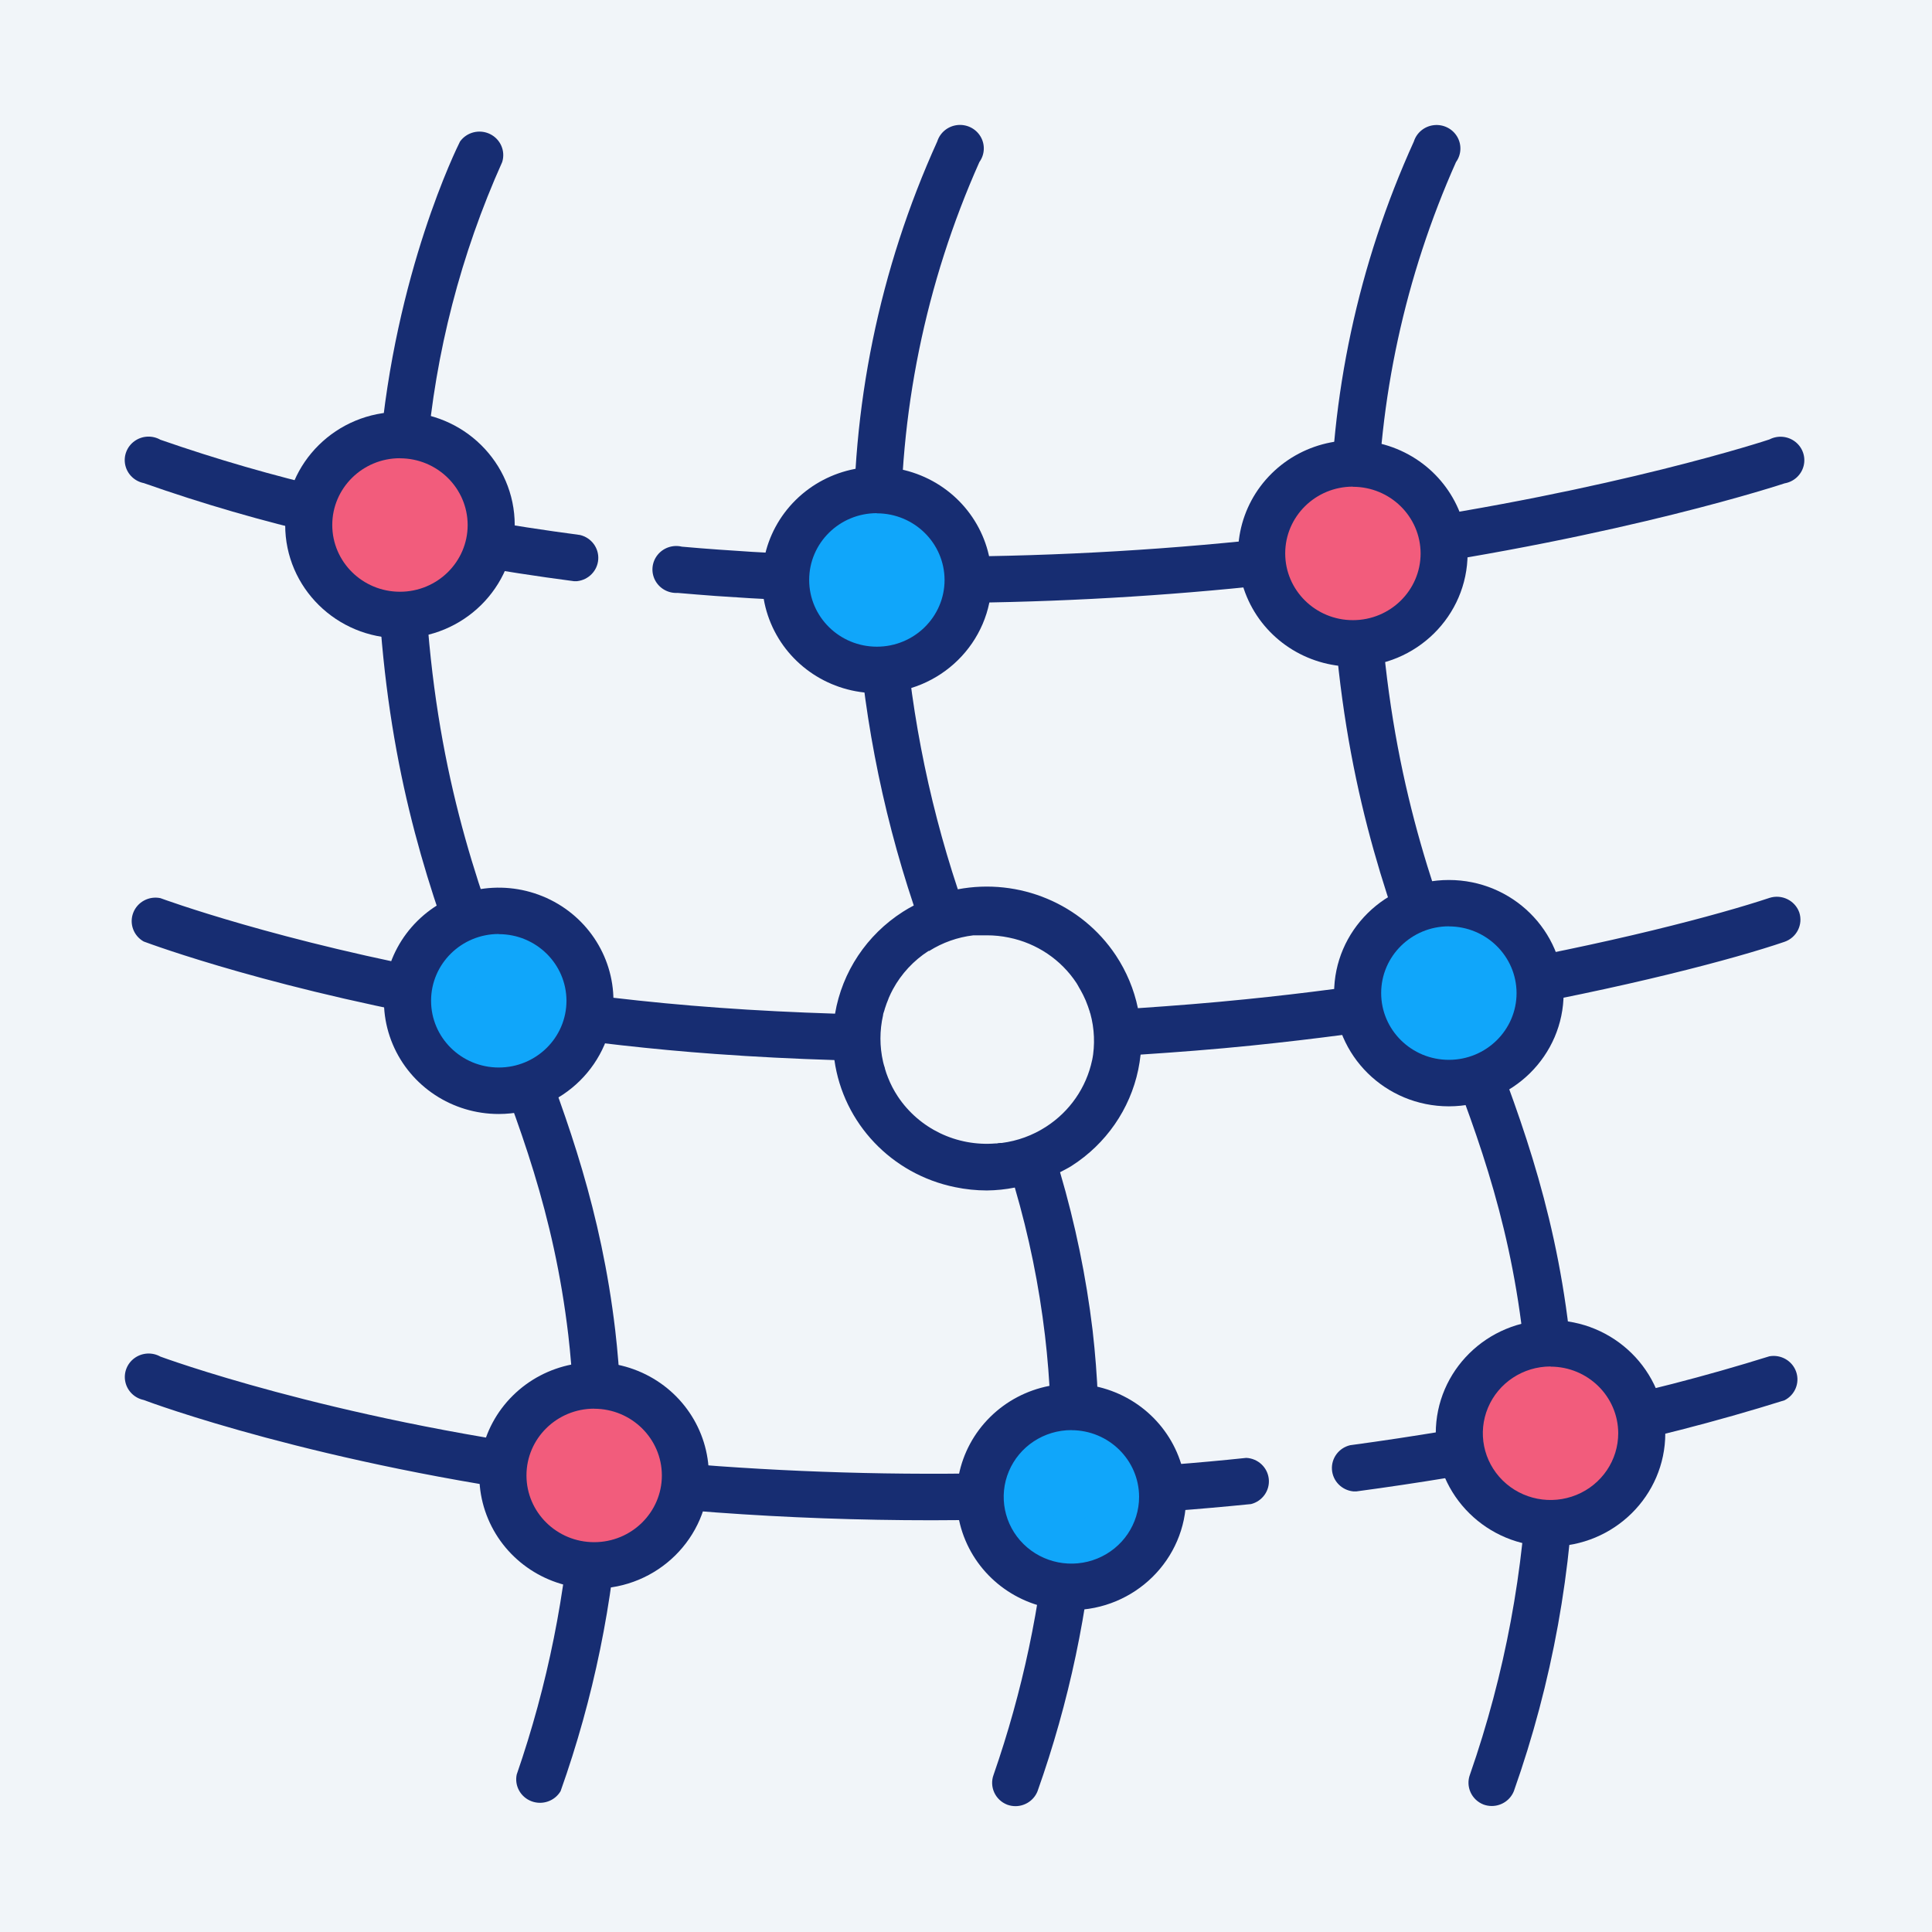
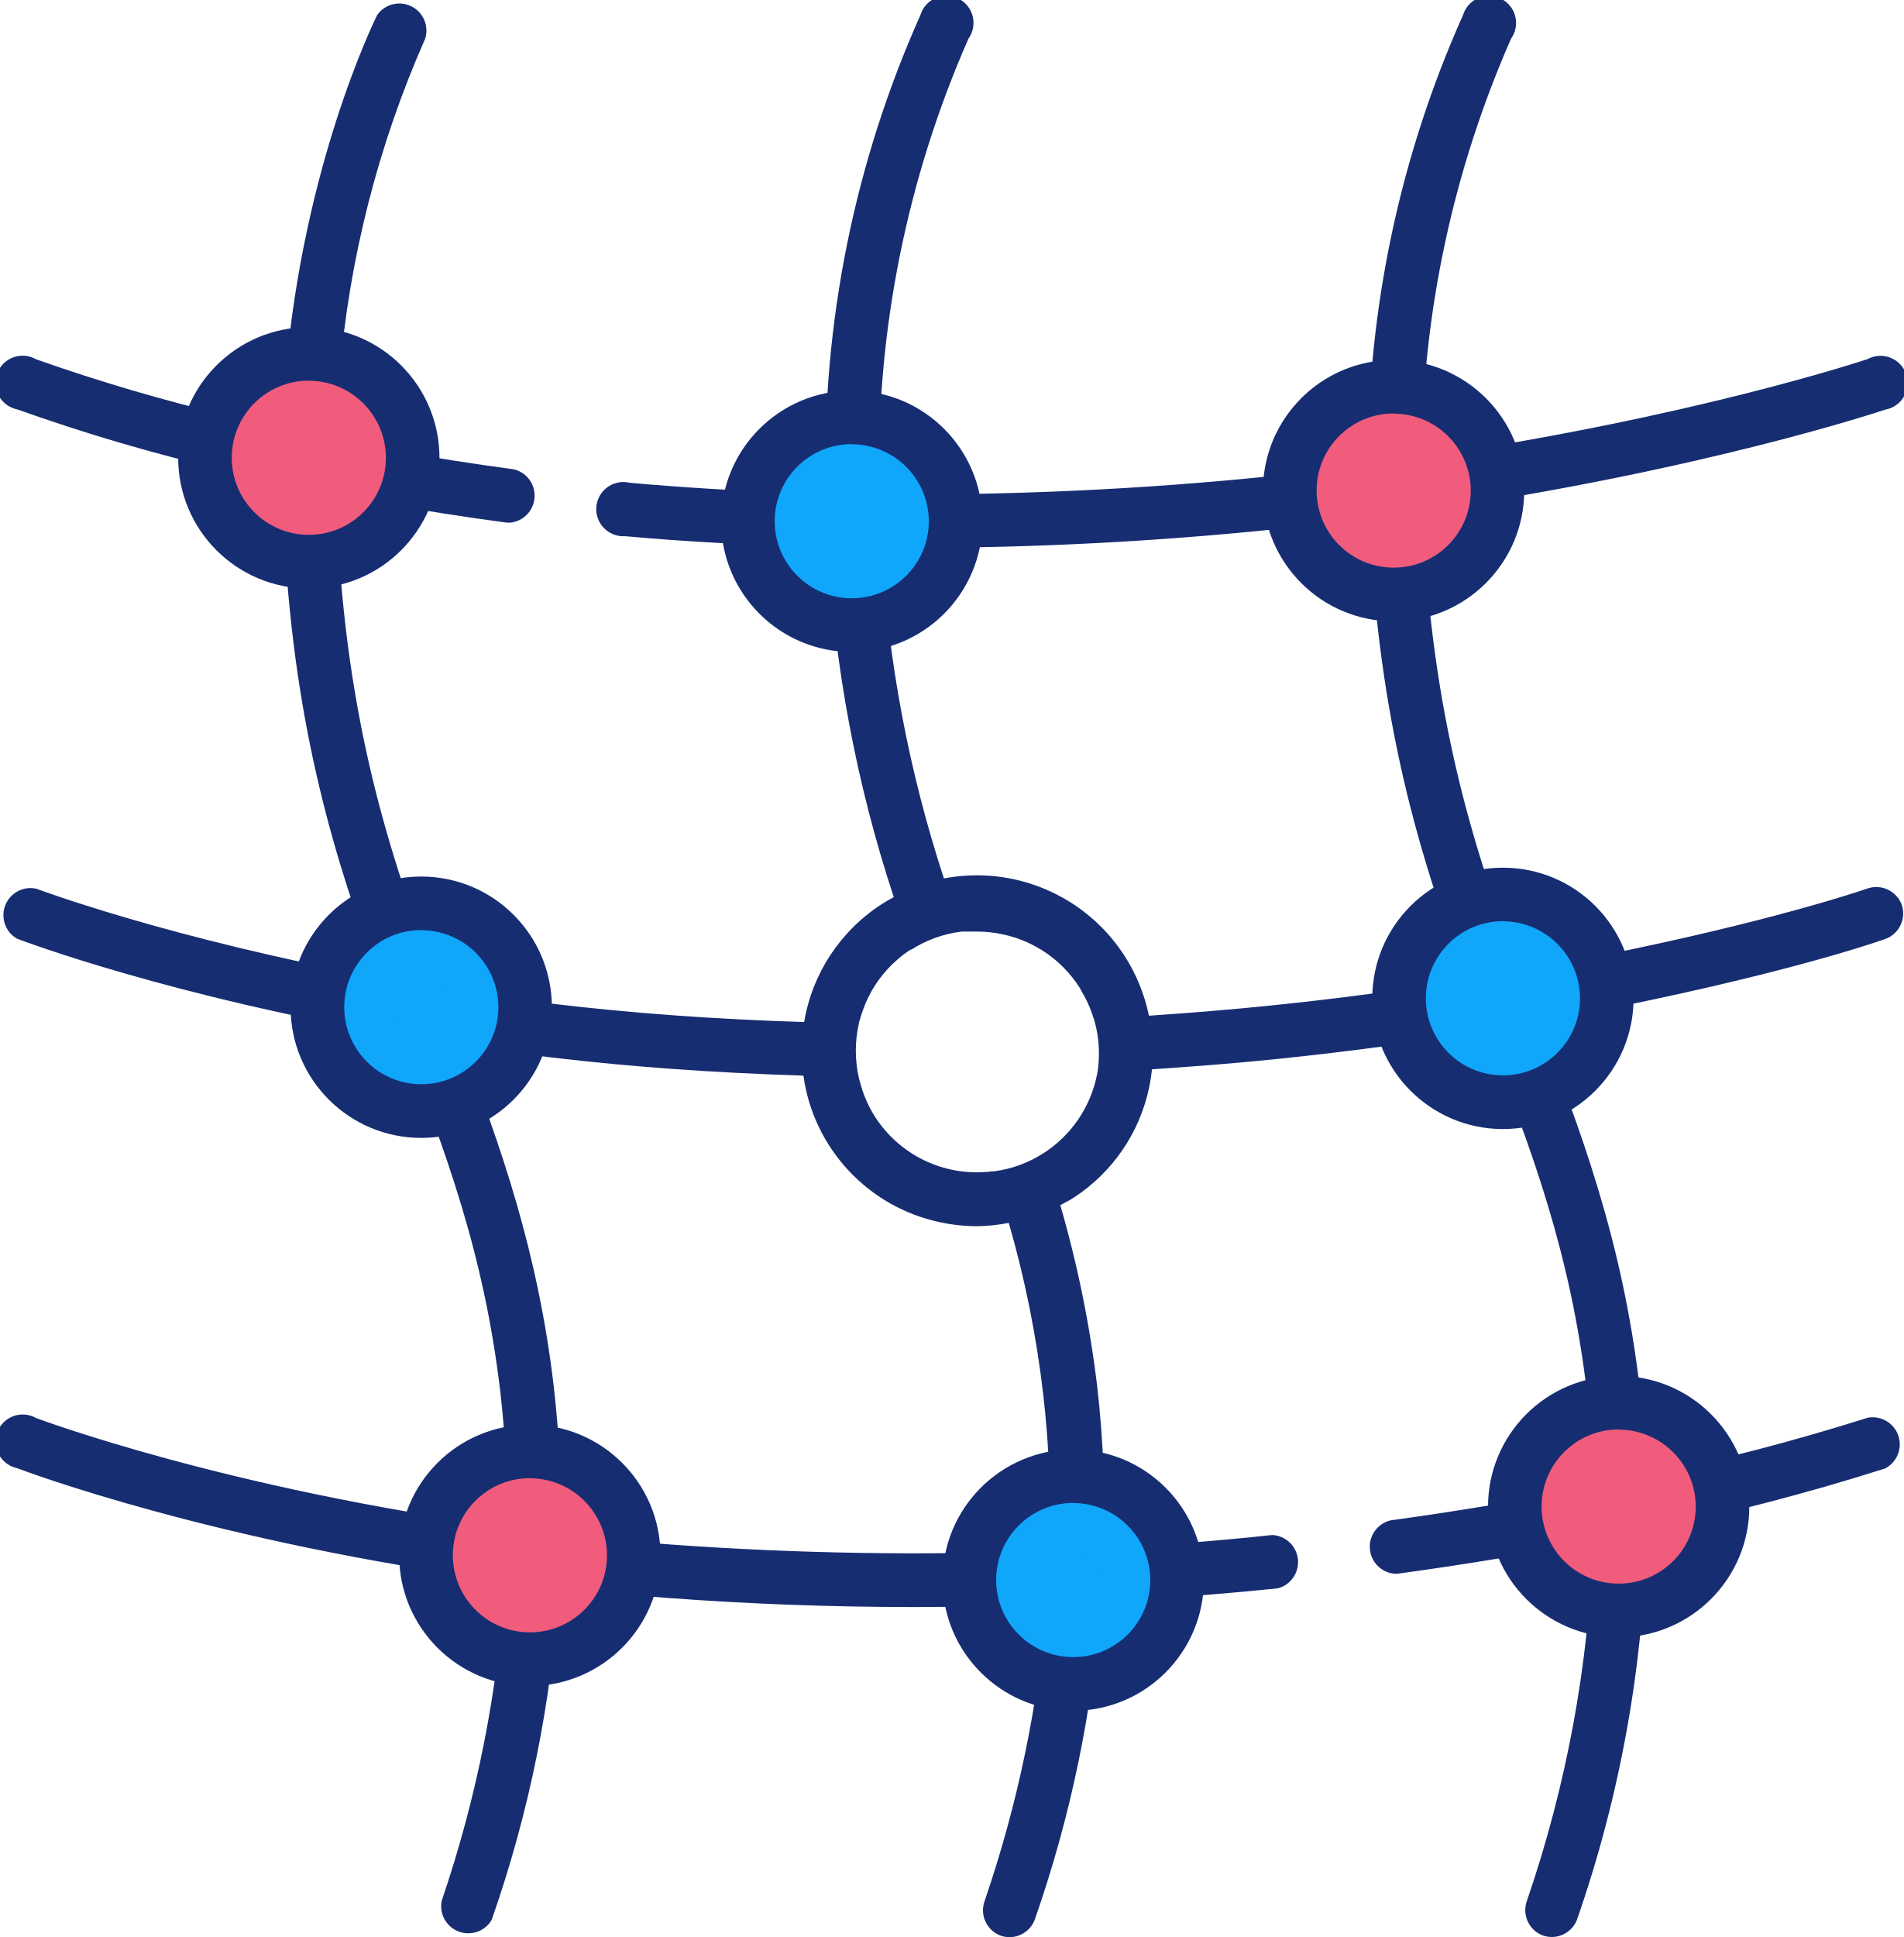
- <svg xmlns="http://www.w3.org/2000/svg" width="512px" height="512px" viewBox="0 0 512 512" version="1.1">
-   <g id="Page-1" stroke="none" stroke-width="1" fill="none" fill-rule="evenodd">
-     <g id="Group">
-       <rect id="Rectangle" fill="#F1F5F9" x="0" y="0" width="512" height="512" />
-       <g id="logo" transform="translate(32, 32)" fill-rule="nonzero">
-         <path d="M73.994,86.8 C76.434,86.801 78.856,87.23 81.145,88.065 C83.392,61.445 90.132,35.382 101.084,10.951 C102.007,8.03 100.641,4.881 97.861,3.523 C95.081,2.165 91.712,3.002 89.915,5.496 C89.095,7.114 72.669,40.361 68.651,87.505 C70.392,87.037 72.189,86.8 73.994,86.8 Z" id="Path" fill="#172D72" />
-         <path d="M94.648,107.147 C94.643,110.855 93.61,114.491 91.661,117.662 C100.579,119.218 110.065,120.711 120.077,122.018 L120.918,122.018 C123.97,121.695 126.344,119.252 126.541,116.231 C126.739,113.21 124.702,110.487 121.717,109.781 C112.168,108.516 103.145,107.105 94.564,105.633 C94.648,106.151 94.648,106.649 94.648,107.147 Z" id="Path" fill="#172D72" />
-         <path d="M6.121,96.03 C21.655,101.496 37.49,106.094 53.55,109.801 C53.433,108.921 53.37,108.035 53.36,107.147 C53.353,103.827 54.176,100.557 55.758,97.627 C40.45,94.069 25.348,89.7 10.516,84.539 C8.351,83.308 5.652,83.453 3.635,84.91 C1.618,86.367 0.664,88.861 1.202,91.269 C1.741,93.676 3.67,95.544 6.121,96.03 Z" id="Path" fill="#172D72" />
-         <path d="M444.824,209.793 C443.681,206.609 440.171,204.906 436.916,205.956 C423.854,210.311 394.492,218.213 355.813,224.892 C345.107,196.83 335.159,166.05 333.287,119.425 C398.657,110.092 440.449,96.258 440.933,96.092 C443.388,95.673 445.364,93.869 445.975,91.487 C446.586,89.104 445.718,86.59 443.76,85.071 C441.802,83.551 439.12,83.31 436.916,84.456 C436.453,84.622 396.238,97.896 333.013,107.043 C333.253,73.947 340.346,41.248 353.857,10.951 C355.3,8.947 355.412,6.292 354.141,4.177 C352.871,2.062 350.456,0.883 347.98,1.168 C345.504,1.453 343.431,3.149 342.688,5.496 C327.948,37.968 320.397,73.167 320.541,108.744 C313.32,109.684 305.853,110.548 298.141,111.336 C267.781,114.406 237.27,115.791 206.753,115.484 C206.753,114.634 206.753,113.825 206.753,112.954 C206.135,77.864 213.231,43.058 227.555,10.93 C228.998,8.926 229.109,6.272 227.839,4.157 C226.568,2.041 224.154,0.862 221.678,1.148 C219.202,1.433 217.128,3.129 216.386,5.476 C201.02,39.371 193.477,76.208 194.302,113.327 L194.302,115.401 C182.292,115.09 170.345,114.53 158.546,113.659 C155.265,113.431 151.962,113.161 148.702,112.871 C146.293,112.294 143.764,113.162 142.239,115.09 C140.714,117.017 140.474,119.647 141.628,121.812 C142.781,123.976 145.113,125.274 147.588,125.129 C150.911,125.419 154.297,125.689 157.641,125.938 C169.967,126.809 182.376,127.397 194.869,127.701 C196.333,155.007 201.475,181.999 210.16,207.967 C209.172,208.486 208.204,209.025 207.279,209.627 C197.707,215.741 191.182,225.54 189.296,236.631 C178.948,236.299 168.663,235.801 158.441,235.055 C139.048,233.665 120.939,231.425 104.512,228.833 C93.786,201.081 83.479,171.256 80.829,126.353 C76.819,127.781 72.452,127.919 68.357,126.747 C70.839,169.95 80.135,199.547 90.273,226.406 C41.75,217.55 10.979,206.184 10.516,206.018 C7.475,205.381 4.417,207.025 3.31,209.89 C2.204,212.755 3.378,215.988 6.078,217.508 C7.971,218.213 41.94,230.803 95.447,239.846 L95.847,240.904 C105.585,265.793 114.776,289.396 118.604,321.793 C119.783,331.981 120.275,342.236 120.077,352.489 C54.685,343.84 11.063,327.704 10.516,327.517 C8.355,326.3 5.671,326.45 3.662,327.899 C1.654,329.348 0.697,331.826 1.219,334.226 C1.741,336.625 3.644,338.498 6.078,339.007 C8.182,339.816 52.351,356.139 119.656,364.954 C118.075,389.93 113.124,414.587 104.933,438.273 C104.303,441.26 105.962,444.258 108.852,445.35 C111.741,446.442 115.008,445.307 116.564,442.67 C125.297,418.097 130.556,392.456 132.192,366.468 C140.394,367.381 148.899,368.162 157.704,368.812 C176.592,370.195 195.676,370.886 214.956,370.886 C225.178,370.886 235.442,370.637 245.727,370.243 C243.811,393.436 238.972,416.302 231.319,438.314 C230.13,441.486 231.727,445.014 234.916,446.258 C235.629,446.521 236.384,446.652 237.146,446.652 C239.713,446.626 242.009,445.067 242.951,442.711 C251.312,419.162 256.488,394.629 258.347,369.745 C272.046,369.026 285.781,367.975 299.55,366.593 C302.567,365.819 304.56,362.989 304.239,359.931 C303.918,356.873 301.381,354.504 298.267,354.356 C285.171,355.738 272.088,356.748 259.02,357.384 C259.444,345.072 258.952,332.747 257.547,320.507 C255.84,306.346 252.955,292.347 248.924,278.652 C249.955,278.092 251.027,277.594 252.016,276.951 C261.105,271.133 267.452,261.968 269.641,251.502 C269.915,250.175 270.125,248.827 270.272,247.479 C280.032,246.836 289.791,246.089 299.55,245.093 C316.629,243.351 332.866,241.153 347.926,238.747 C348.22,239.473 348.515,240.199 348.788,240.945 C358.526,265.834 367.718,289.437 371.546,321.834 C372.408,329.073 372.85,336.228 372.997,343.197 C359.094,345.935 343.256,348.631 325.799,350.996 C322.813,351.706 320.78,354.433 320.982,357.455 C321.185,360.477 323.565,362.916 326.619,363.233 C326.906,363.253 327.195,363.253 327.482,363.233 C344.308,360.972 359.473,358.421 372.934,355.828 C371.999,383.911 366.817,411.699 357.559,438.273 C356.367,441.439 357.954,444.964 361.134,446.216 C361.847,446.479 362.603,446.613 363.364,446.61 C365.939,446.593 368.245,445.033 369.19,442.67 C379.355,413.921 384.815,383.76 385.364,353.319 C404.124,349.555 422.666,344.805 440.912,339.09 C443.696,337.682 445.012,334.474 444.005,331.552 C442.998,328.631 439.972,326.878 436.895,327.434 C419.924,332.733 402.69,337.17 385.259,340.729 C385.049,334.113 384.586,327.351 383.787,320.465 C379.769,286.492 369.884,261.105 360.314,236.59 C398.657,229.828 427.808,222.071 440.912,217.591 C444.149,216.472 445.886,213.009 444.824,209.793 L444.824,209.793 Z M246.358,357.944 C217.063,359.094 187.725,358.63 158.483,356.554 C149.565,355.911 140.941,355.081 132.591,354.127 C132.852,342.885 132.332,331.638 131.035,320.465 C127.312,289.022 118.562,264.942 109.707,242.086 C124.43,244.16 140.5,246.089 157.578,247.313 C168.095,248.08 178.611,248.599 189.128,248.93 C191.489,265.703 204.301,279.193 221.118,282.613 C223.885,283.187 226.704,283.479 229.532,283.484 C232.018,283.458 234.497,283.201 236.935,282.717 C240.686,295.538 243.359,308.642 244.928,321.896 C246.343,333.858 246.821,345.91 246.358,357.944 Z M257.421,248.246 C257.421,248.495 257.421,248.723 257.421,248.951 C255.89,256.214 251.484,262.574 245.18,266.622 L245.18,266.622 L245.18,266.622 L245.18,266.622 C241.657,268.895 237.66,270.356 233.486,270.895 L233.486,270.895 C233.065,270.895 232.623,270.895 232.203,271.019 L231.866,271.019 C221.559,271.886 211.601,267.108 205.933,258.575 C204.886,256.997 204.012,255.315 203.325,253.556 C203.018,252.795 202.751,252.02 202.525,251.233 C202.525,250.963 202.357,250.673 202.294,250.403 C202.231,250.133 202.084,249.719 202.021,249.366 L202.021,249.366 C201.095,245.31 201.095,241.102 202.021,237.046 L202.021,237.046 C202.021,236.61 202.273,236.175 202.378,235.739 C202.483,235.304 202.546,235.138 202.652,234.847 C202.845,234.228 203.069,233.619 203.325,233.022 L203.556,232.4 C203.893,231.633 204.25,230.865 204.65,230.139 C206.878,226.045 210.11,222.565 214.051,220.018 L214.241,220.018 L214.241,220.018 C217.78,217.785 221.785,216.367 225.956,215.87 L225.956,215.87 L226.818,215.87 L227.87,215.87 C228.417,215.87 228.964,215.87 229.511,215.87 C231.483,215.864 233.45,216.066 235.379,216.471 C242.75,217.966 249.206,222.314 253.299,228.542 C253.551,228.895 253.719,229.31 253.951,229.683 C254.182,230.056 254.687,230.969 255.023,231.633 L255.718,233.126 C256.138,234.142 256.517,235.2 256.832,236.216 C256.832,236.341 256.832,236.444 256.937,236.548 L256.937,236.548 C258.054,240.606 258.226,244.86 257.442,248.993 L257.421,248.246 Z M298.141,232.815 C288.613,233.79 279.064,234.536 269.557,235.179 C268.521,230.191 266.537,225.441 263.71,221.179 C254.634,207.52 238.099,200.608 221.834,203.674 C213.68,179.112 208.801,153.608 207.321,127.804 L214.83,127.804 C243.084,127.797 271.319,126.357 299.424,123.49 C306.799,122.744 313.951,121.921 320.877,121.022 C322.875,167.647 332.635,198.738 343.298,226.904 C329.185,229.185 314.042,231.218 298.141,232.815 L298.141,232.815 Z" id="Shape" fill="#172D72" />
-         <ellipse id="Oval" fill="#F25C7C" cx="326.304" cy="114.696" rx="20.633" ry="20.347" />
-         <ellipse id="Oval" fill="#F25C7C" cx="326.304" cy="114.696" rx="6.878" ry="6.782" />
-         <ellipse id="Oval" fill="#10A6FA" cx="99.927" cy="233.25" rx="20.633" ry="20.347" />
-         <ellipse id="Oval" fill="#10A6FA" cx="99.927" cy="233.25" rx="6.878" ry="6.782" />
-         <ellipse id="Oval" fill="#10A6FA" cx="200.149" cy="121.727" rx="20.633" ry="20.347" />
-         <path d="M351.733,210.85 C343.375,210.842 335.836,215.801 332.634,223.414 C329.431,231.027 331.197,239.792 337.107,245.62 C343.017,251.447 351.905,253.189 359.625,250.031 C367.345,246.873 372.374,239.439 372.366,231.197 C372.354,219.965 363.123,210.862 351.733,210.85 Z" id="Path" fill="#10A6FA" />
-         <ellipse id="Oval" fill="#F25C7C" cx="73.762" cy="107.147" rx="20.633" ry="20.347" />
-         <ellipse id="Oval" fill="#F25C7C" cx="73.762" cy="107.147" rx="6.878" ry="6.782" />
-         <ellipse id="Oval" fill="#F25C7C" cx="125.209" cy="359.022" rx="20.633" ry="20.347" />
-         <ellipse id="Oval" fill="#F25C7C" cx="125.209" cy="359.022" rx="6.878" ry="6.782" />
-         <ellipse id="Oval" fill="#F25C7C" cx="378.676" cy="347.843" rx="20.633" ry="20.347" />
-         <ellipse id="Oval" fill="#10A6FA" cx="251.7" cy="364.705" rx="20.633" ry="20.347" />
-         <ellipse id="Oval" fill="#10A6FA" cx="251.7" cy="364.705" rx="6.878" ry="6.782" />
-         <path d="M100.18,263.221 C87.875,263.229 76.777,255.925 72.064,244.716 C67.351,233.508 69.952,220.603 78.653,212.023 C87.354,203.443 100.44,200.878 111.807,205.525 C123.174,210.173 130.581,221.116 130.572,233.25 C130.549,249.793 116.955,263.198 100.18,263.221 L100.18,263.221 Z M100.18,215.517 C90.271,215.517 82.238,223.438 82.238,233.209 C82.238,242.98 90.271,250.901 100.18,250.901 C110.088,250.901 118.121,242.98 118.121,233.209 C118.097,223.454 110.072,215.558 100.18,215.559 L100.18,215.517 Z" id="Shape" fill="#172D72" />
-         <path d="M73.994,137.138 C57.197,137.138 43.58,123.71 43.58,107.147 C43.58,90.583 57.197,77.156 73.994,77.156 C90.791,77.156 104.407,90.583 104.407,107.147 C104.396,123.706 90.786,137.126 73.994,137.138 Z M73.994,89.434 C64.085,89.434 56.053,97.355 56.053,107.126 C56.053,116.897 64.085,124.818 73.994,124.818 C83.902,124.818 91.935,116.897 91.935,107.126 C91.911,97.368 83.889,89.466 73.994,89.455 L73.994,89.434 Z" id="Shape" fill="#172D72" />
-         <path d="M200.38,151.698 C188.077,151.698 176.986,144.388 172.28,133.179 C167.573,121.97 170.179,109.068 178.882,100.492 C187.585,91.917 200.669,89.356 212.033,94.004 C223.398,98.653 230.802,109.595 230.794,121.727 C230.782,138.283 217.169,151.698 200.38,151.698 L200.38,151.698 Z M200.38,103.994 C190.472,103.994 182.439,111.915 182.439,121.686 C182.439,131.457 190.472,139.378 200.38,139.378 C210.289,139.378 218.321,131.457 218.321,121.686 C218.286,111.936 210.267,104.047 200.38,104.036 L200.38,103.994 Z" id="Shape" fill="#172D72" />
-         <path d="M326.535,144.667 C314.23,144.675 303.133,137.371 298.42,126.162 C293.707,114.953 296.308,102.049 305.009,93.469 C313.709,84.889 326.796,82.324 338.163,86.971 C349.529,91.619 356.936,102.562 356.928,114.696 C356.905,131.239 343.311,144.644 326.535,144.667 Z M326.535,96.963 C316.627,96.963 308.594,104.884 308.594,114.655 C308.594,124.426 316.627,132.347 326.535,132.347 C336.444,132.347 344.476,124.426 344.476,114.655 C344.442,104.905 336.423,97.016 326.535,97.004 L326.535,96.963 Z" id="Shape" fill="#172D72" />
-         <path d="M351.964,261.188 C335.167,261.188 321.55,247.761 321.55,231.197 C321.55,214.633 335.167,201.206 351.964,201.206 C368.761,201.206 382.377,214.633 382.377,231.197 C382.366,247.756 368.756,261.177 351.964,261.188 L351.964,261.188 Z M351.964,213.484 C342.055,213.484 334.023,221.405 334.023,231.176 C334.023,240.947 342.055,248.868 351.964,248.868 C361.873,248.868 369.905,240.947 369.905,231.176 C369.882,221.418 361.86,213.517 351.964,213.505 L351.964,213.484 Z" id="Shape" fill="#172D72" />
-         <path d="M378.907,377.834 C362.11,377.834 348.494,364.407 348.494,347.843 C348.494,331.279 362.11,317.852 378.907,317.852 C395.704,317.852 409.321,331.279 409.321,347.843 C409.309,364.402 395.699,377.823 378.907,377.834 Z M378.907,330.13 C371.649,330.13 365.105,334.443 362.33,341.057 C359.554,347.67 361.093,355.281 366.228,360.34 C371.364,365.398 379.084,366.906 385.787,364.161 C392.491,361.417 396.857,354.959 396.848,347.801 C396.802,338.06 388.786,330.183 378.907,330.172 L378.907,330.13 Z" id="Shape" fill="#172D72" />
-         <path d="M251.953,394.696 C239.65,394.705 228.553,387.403 223.839,376.197 C219.125,364.99 221.722,352.087 230.419,343.506 C239.115,334.924 252.198,332.354 263.566,336.995 C274.933,341.636 282.345,352.573 282.345,364.705 C282.334,381.256 268.737,394.673 251.953,394.696 Z M251.953,346.993 C244.694,346.984 238.146,351.289 235.362,357.9 C232.579,364.51 234.109,372.123 239.238,377.187 C244.367,382.251 252.086,383.769 258.793,381.032 C265.499,378.294 269.873,371.842 269.873,364.684 C269.85,354.934 261.84,347.036 251.953,347.013 L251.953,346.993 Z" id="Shape" fill="#172D72" />
-         <path d="M125.461,389.013 C113.158,389.022 102.062,381.72 97.348,370.514 C92.634,359.307 95.23,346.404 103.927,337.823 C112.624,329.241 125.707,326.671 137.074,331.312 C148.441,335.953 155.854,346.89 155.854,359.022 C155.83,375.568 142.24,388.979 125.461,389.013 L125.461,389.013 Z M125.461,341.31 C115.552,341.31 107.52,349.231 107.52,359.001 C107.52,368.772 115.552,376.693 125.461,376.693 C135.37,376.693 143.402,368.772 143.402,359.001 C143.379,349.243 135.357,341.342 125.461,341.33 L125.461,341.31 Z" id="Shape" fill="#172D72" />
-       </g>
+ <svg xmlns="http://www.w3.org/2000/svg" viewBox="0 0 210.65 214.33">
+   <defs>
+     <style>.cls-1{fill:#172d72;}.cls-2{fill:#f25c7c;}.cls-3{fill:#10a6fa;}</style>
+   </defs>
+   <g id="Layer_2" data-name="Layer 2">
+     <g id="Layer_2-2" data-name="Layer 2">
+       <path class="cls-1" d="M34.18,40.85a9.81,9.81,0,0,1,3.4.61A115.7,115.7,0,0,1,47.06,4.28a3,3,0,0,0-5.31-2.63c-.39.78-8.2,16.81-10.11,39.54A9.67,9.67,0,0,1,34.18,40.85Z" />
+       <path class="cls-1" d="M44,50.66a9.81,9.81,0,0,1-1.42,5.07c4.24.75,8.75,1.47,13.51,2.1l.4,0a3,3,0,0,0,.38-5.9c-4.54-.61-8.83-1.29-12.91-2C44,50.18,44,50.42,44,50.66Z" />
+       <path class="cls-1" d="M1.91,45.3a208.47,208.47,0,0,0,22.55,6.64,10.71,10.71,0,0,1-.09-1.28,9.72,9.72,0,0,1,1.14-4.59A208.11,208.11,0,0,1,4,39.76,3,3,0,1,0,1.91,45.3Z" />
+       <path class="cls-1" d="M210.49,100.15a3,3,0,0,0-3.76-1.85c-6.21,2.1-20.17,5.91-38.56,9.13-5.09-13.53-9.82-28.37-10.71-50.85,31.08-4.5,50.95-11.17,51.18-11.25a3,3,0,1,0-1.91-5.61c-.22.08-19.34,6.48-49.4,10.89a117.17,117.17,0,0,1,9.91-46.33,3,3,0,1,0-5.31-2.63A120.66,120.66,0,0,0,151.4,51.43q-5.15.68-10.65,1.25a387.32,387.32,0,0,1-43.45,2c0-.41,0-.8,0-1.22a117.17,117.17,0,0,1,9.89-49.19,3,3,0,1,0-5.31-2.63,120.92,120.92,0,0,0-10.5,52l0,1c-5.71-.15-11.39-.42-17-.84-1.56-.11-3.13-.24-4.68-.38a3,3,0,1,0-.53,5.91c1.58.14,3.19.27,4.78.39q8.79.63,17.7.85a148.6,148.6,0,0,0,7.27,38.7c-.47.25-.93.51-1.37.8A19.32,19.32,0,0,0,89,113.09c-4.92-.16-9.81-.4-14.67-.76-9.22-.67-17.83-1.75-25.64-3-5.1-13.38-10-27.76-11.26-49.41a9.59,9.59,0,0,1-5.93.19c1.18,20.83,5.6,35.1,10.42,48.05C18.85,103.89,4.22,98.41,4,98.33a3,3,0,0,0-2.11,5.54c.9.34,17.05,6.41,42.49,10.77l.19.51c4.63,12,9,23.38,10.82,39a111.72,111.72,0,0,1,.7,14.8C25,164.78,4.26,157,4,156.91a3,3,0,1,0-2.11,5.54c1,.39,22,8.26,54,12.51a135.71,135.71,0,0,1-7,35.35,3,3,0,0,0,5.53,2.12,136.68,136.68,0,0,0,7.43-36.74q5.85.66,12.13,1.13,13.47,1,27.22,1c4.86,0,9.74-.12,14.63-.31a135,135,0,0,1-6.85,32.82,3,3,0,0,0,1.71,3.83,3,3,0,0,0,1.06.19,3,3,0,0,0,2.76-1.9,136.88,136.88,0,0,0,7.32-35.18q9.77-.52,19.59-1.52a3,3,0,0,0-.61-5.9q-9.34,1-18.66,1.46a121.41,121.41,0,0,0-.7-17.78,125.59,125.59,0,0,0-4.1-20.18c.49-.27,1-.51,1.47-.82a19.27,19.27,0,0,0,8.38-12.27c.13-.64.23-1.29.3-1.94,4.64-.31,9.28-.67,13.92-1.15,8.12-.84,15.84-1.9,23-3.06.14.35.28.7.41,1.06,4.63,12,9,23.38,10.82,39,.41,3.49.62,6.94.69,10.3-6.61,1.32-14.14,2.62-22.44,3.76a3,3,0,0,0,.39,5.9,2.83,2.83,0,0,0,.41,0c8-1.09,15.21-2.32,21.61-3.57A136.07,136.07,0,0,1,169,210.31a3,3,0,0,0,1.7,3.83,3,3,0,0,0,1.06.19,3,3,0,0,0,2.77-1.9,138.33,138.33,0,0,0,7.69-43.08,255.57,255.57,0,0,0,26.41-6.86,3,3,0,0,0-1.91-5.62,247.68,247.68,0,0,1-24.55,6.41c-.1-3.19-.32-6.45-.7-9.77-1.91-16.38-6.61-28.62-11.16-40.44,18.23-3.26,32.09-7,38.32-9.16A3,3,0,0,0,210.49,100.15Zm-94.36,71.43a374.42,374.42,0,0,1-41.78-.67c-4.24-.31-8.34-.71-12.31-1.17a118.83,118.83,0,0,0-.74-16.23c-1.77-15.16-5.93-26.77-10.14-37.79,7,1,14.64,1.93,22.76,2.52,5,.37,10,.62,15,.78a19.29,19.29,0,0,0,15.21,16.24,19.61,19.61,0,0,0,4,.42,18.86,18.86,0,0,0,3.52-.37,117.14,117.14,0,0,1,3.8,18.89A113,113,0,0,1,116.13,171.58Zm5.26-52.89c0,.12,0,.23,0,.34a13.43,13.43,0,0,1-5.82,8.52h0v0h0a13.31,13.31,0,0,1-5.56,2.06v0c-.2,0-.41,0-.61.06l-.16,0a13.38,13.38,0,0,1-12.33-6,12.88,12.88,0,0,1-1.24-2.42,0,0,0,0,1,0,0,11.35,11.35,0,0,1-.38-1.12c0-.13-.08-.27-.11-.4s-.1-.33-.13-.5h0a13.53,13.53,0,0,1,0-5.94h0c0-.21.12-.42.17-.63s.08-.29.13-.43a9.25,9.25,0,0,1,.32-.88l.11-.3c.16-.37.33-.74.52-1.09a.08.08,0,0,0,0,0,13.43,13.43,0,0,1,4.47-4.88l.09,0v0a13.3,13.3,0,0,1,5.57-2v0l.41,0,.5,0c.26,0,.52,0,.78,0a13.22,13.22,0,0,1,2.79.29,13.36,13.36,0,0,1,8.52,5.82c.12.17.2.37.31.55s.35.62.51.94l.33.72c.2.49.38,1,.53,1.49,0,.06,0,.11.05.16h0a13.46,13.46,0,0,1,.24,6Zm19.36-7.44c-4.53.47-9.07.83-13.59,1.14a19.47,19.47,0,0,0-2.78-6.75,19.44,19.44,0,0,0-19.91-8.44,143.66,143.66,0,0,1-6.9-36.58l3.57,0a391.92,391.92,0,0,0,40.22-2.08q5.26-.54,10.2-1.19c.95,22.48,5.59,37.47,10.66,51.05C155.51,109.5,148.31,110.48,140.75,111.25Z" />
+       <circle class="cls-2" cx="154.14" cy="54.3" r="9.81" />
+       <circle class="cls-2" cx="154.14" cy="54.3" r="3.27" />
+       <circle class="cls-3" cx="46.51" cy="111.46" r="9.81" />
+       <circle class="cls-3" cx="46.51" cy="111.46" r="3.27" />
+       <circle class="cls-3" cx="94.16" cy="57.69" r="9.81" />
+       <path class="cls-3" d="M166.23,100.66a9.82,9.82,0,1,0,9.81,9.81A9.82,9.82,0,0,0,166.23,100.66Z" />
+       <circle class="cls-2" cx="34.07" cy="50.66" r="9.81" />
+       <circle class="cls-2" cx="34.07" cy="50.66" r="3.27" />
+       <circle class="cls-2" cx="58.53" cy="172.1" r="9.81" />
+       <circle class="cls-2" cx="58.53" cy="172.1" r="3.27" />
+       <circle class="cls-2" cx="179.04" cy="166.71" r="9.81" />
+       <circle class="cls-3" cx="118.67" cy="174.84" r="9.81" />
+       <circle class="cls-3" cx="118.67" cy="174.84" r="3.27" />
+       <path class="cls-1" d="M46.63,125.91a14.46,14.46,0,1,1,14.45-14.45A14.47,14.47,0,0,1,46.63,125.91Zm0-23a8.53,8.53,0,1,0,8.53,8.53A8.53,8.53,0,0,0,46.63,102.93Z" />
+       <path class="cls-1" d="M34.18,65.12A14.46,14.46,0,1,1,48.64,50.66,14.47,14.47,0,0,1,34.18,65.12Zm0-23a8.53,8.53,0,1,0,8.53,8.53A8.54,8.54,0,0,0,34.18,42.13Z" />
+       <path class="cls-1" d="M94.27,72.14a14.46,14.46,0,1,1,14.46-14.45A14.46,14.46,0,0,1,94.27,72.14Zm0-23a8.53,8.53,0,1,0,8.53,8.53A8.54,8.54,0,0,0,94.27,49.16Z" />
+       <path class="cls-1" d="M154.25,68.75A14.46,14.46,0,1,1,168.7,54.3,14.47,14.47,0,0,1,154.25,68.75Zm0-23a8.53,8.53,0,1,0,8.53,8.53A8.54,8.54,0,0,0,154.25,45.77Z" />
+       <path class="cls-1" d="M166.34,124.93a14.46,14.46,0,1,1,14.46-14.46A14.47,14.47,0,0,1,166.34,124.93Zm0-23a8.53,8.53,0,1,0,8.53,8.53A8.54,8.54,0,0,0,166.34,101.94Z" />
+       <path class="cls-1" d="M179.15,181.17a14.46,14.46,0,1,1,14.46-14.46A14.47,14.47,0,0,1,179.15,181.17Zm0-23a8.53,8.53,0,1,0,8.53,8.52A8.54,8.54,0,0,0,179.15,158.19Z" />
+       <path class="cls-1" d="M118.79,189.3a14.46,14.46,0,1,1,14.45-14.46A14.47,14.47,0,0,1,118.79,189.3Zm0-23a8.53,8.53,0,1,0,8.52,8.53A8.54,8.54,0,0,0,118.79,166.31Z" />
+       <path class="cls-1" d="M58.65,186.56A14.46,14.46,0,1,1,73.1,172.1,14.48,14.48,0,0,1,58.65,186.56Zm0-23a8.53,8.53,0,1,0,8.53,8.53A8.54,8.54,0,0,0,58.65,163.57Z" />
    </g>
  </g>
</svg>
